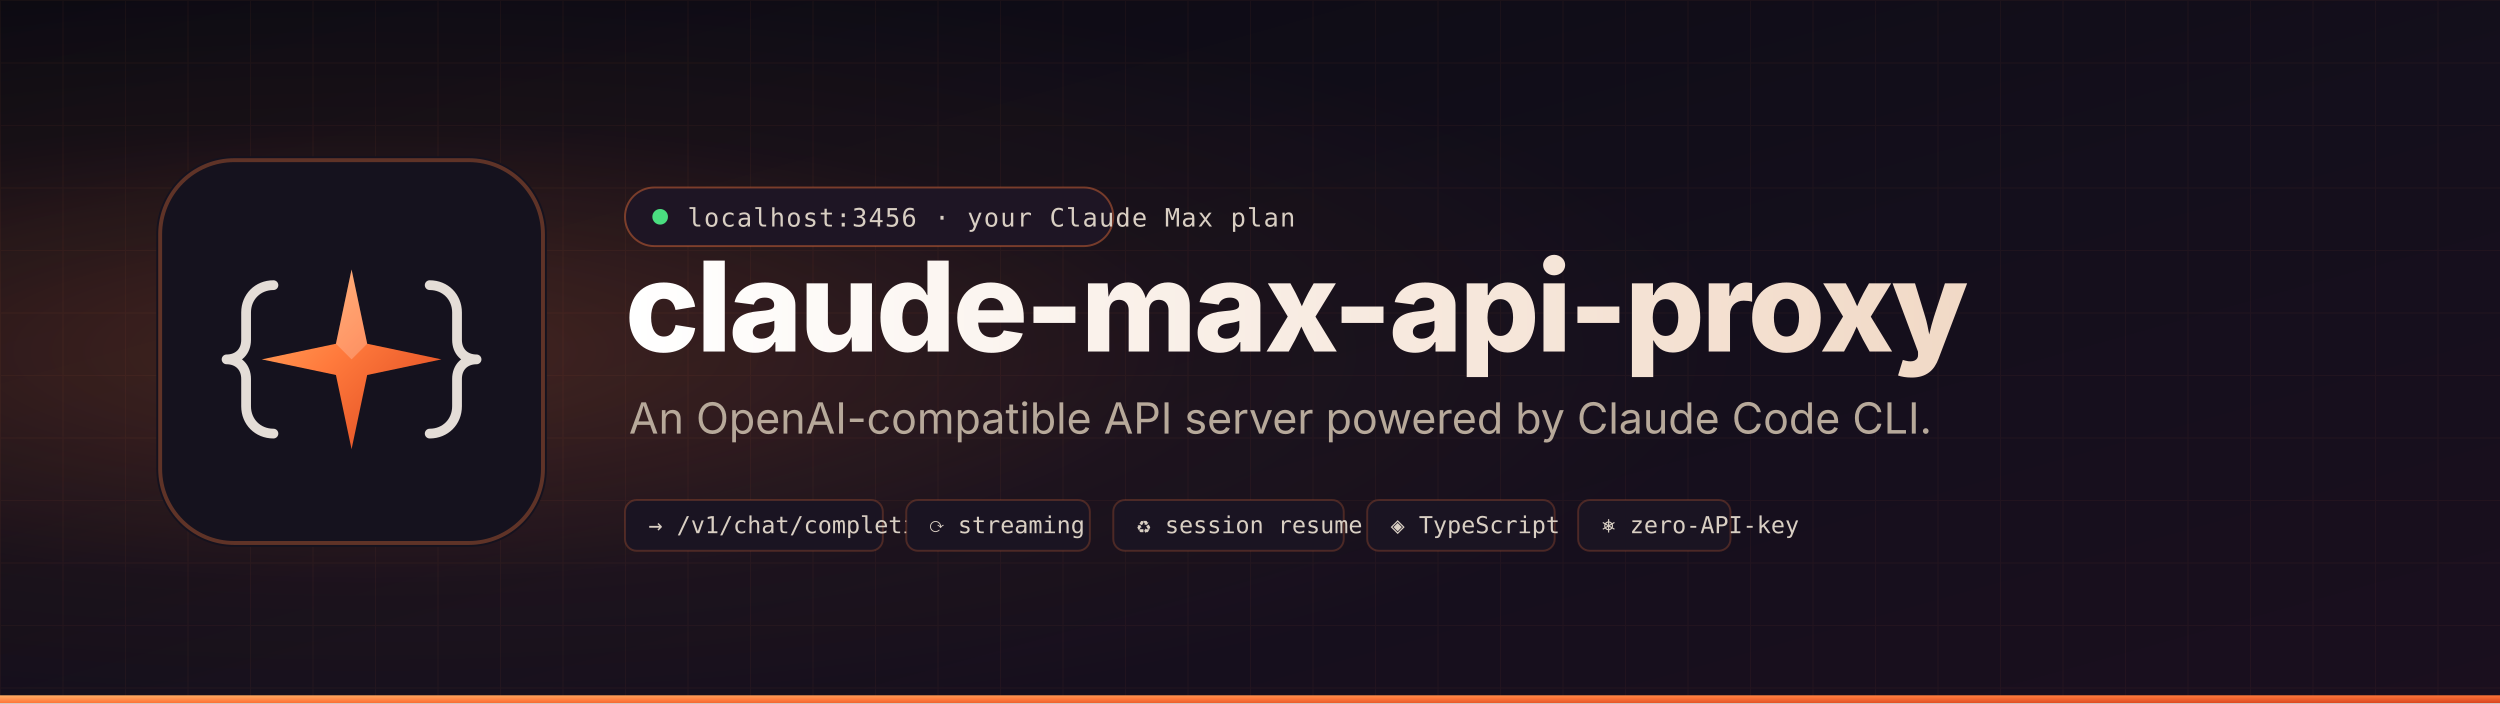
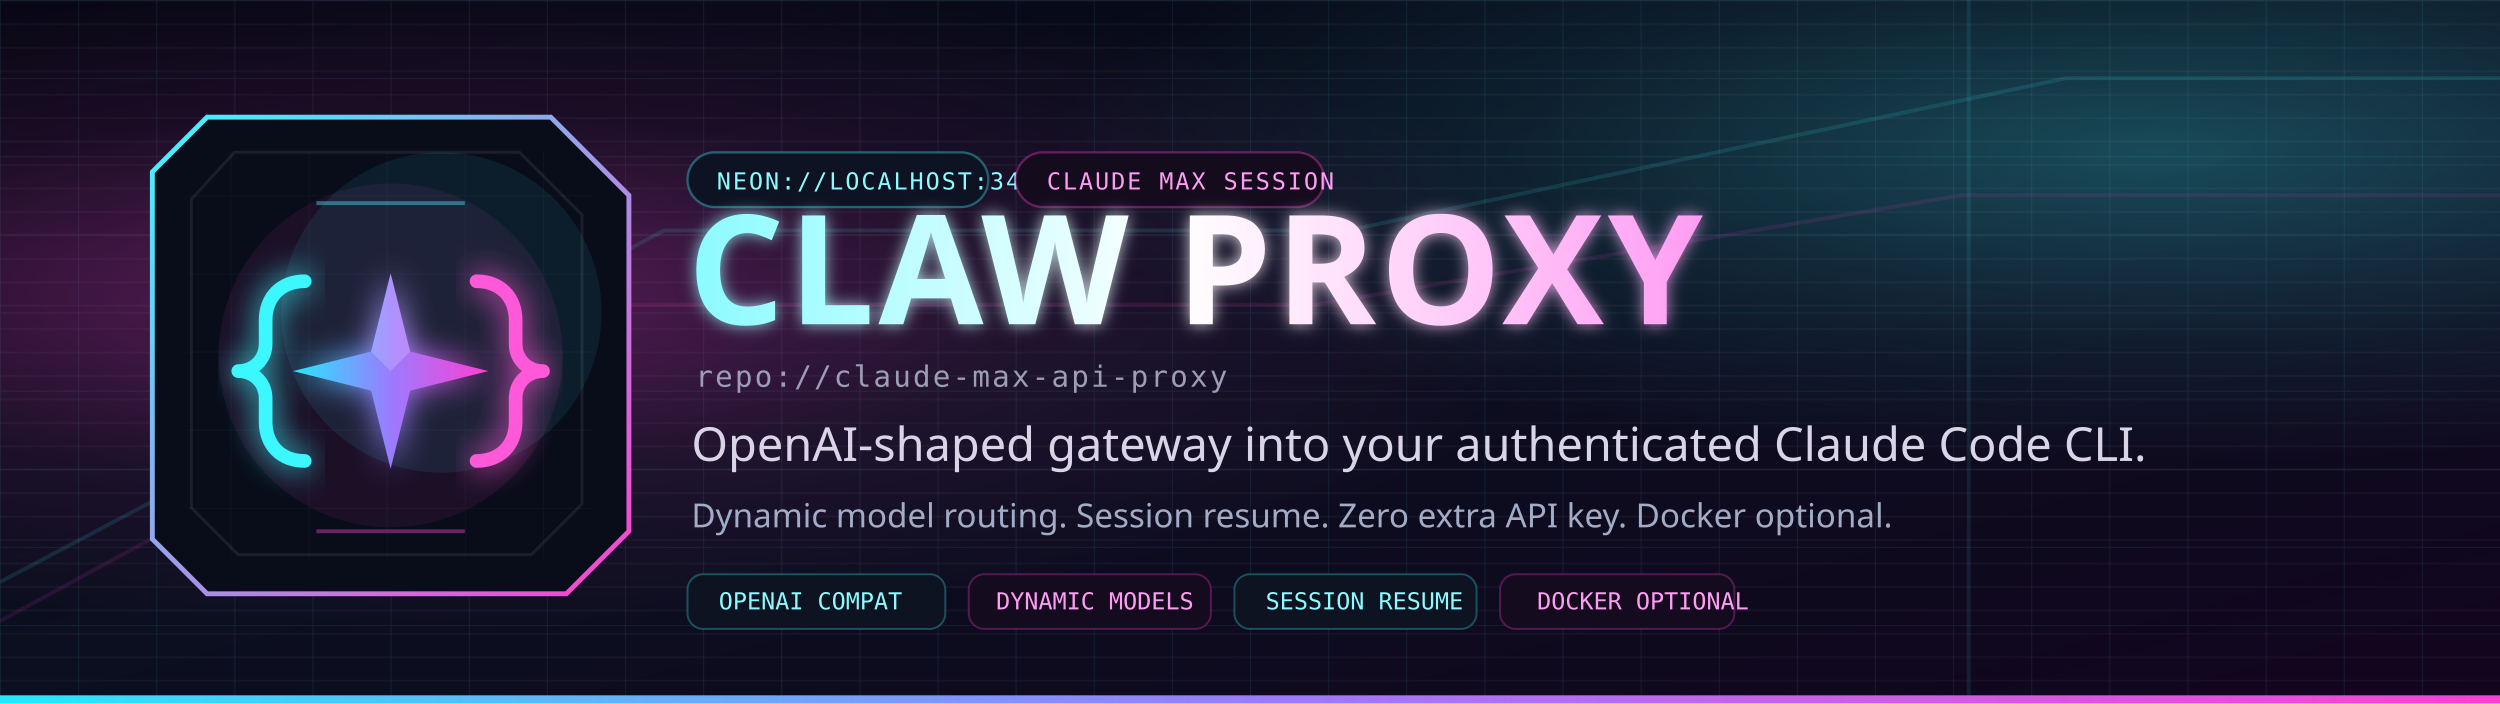
- <svg xmlns="http://www.w3.org/2000/svg" width="1280" height="360" viewBox="0 0 1280 360" role="img" aria-label="claude-max-api-proxy banner">
+ <svg xmlns="http://www.w3.org/2000/svg" width="1280" height="360" viewBox="0 0 1280 360" role="img" aria-label="Claw Proxy banner">
  <defs>
-     <linearGradient id="bgd" x1="0%" y1="0%" x2="100%" y2="100%">
-       <stop offset="0%" stop-color="#0b0a12" />
-       <stop offset="55%" stop-color="#140f1c" />
-       <stop offset="100%" stop-color="#1a0f1e" />
+     <linearGradient id="bg" x1="0%" y1="0%" x2="100%" y2="100%">
+       <stop offset="0%" stop-color="#040612" />
+       <stop offset="48%" stop-color="#0b0f1f" />
+       <stop offset="100%" stop-color="#12051e" />
    </linearGradient>
-     <radialGradient id="warmd" cx="15%" cy="50%" r="55%">
-       <stop offset="0%" stop-color="#ff7a3c" stop-opacity="0.22" />
-       <stop offset="60%" stop-color="#ff7a3c" stop-opacity="0.04" />
-       <stop offset="100%" stop-color="#ff7a3c" stop-opacity="0" />
+     <radialGradient id="pinkGlow" cx="16%" cy="42%" r="48%">
+       <stop offset="0%" stop-color="#ff3fd1" stop-opacity="0.34" />
+       <stop offset="55%" stop-color="#ff3fd1" stop-opacity="0.08" />
+       <stop offset="100%" stop-color="#ff3fd1" stop-opacity="0" />
    </radialGradient>
-     <linearGradient id="sparkd" x1="0%" y1="0%" x2="100%" y2="100%">
-       <stop offset="0%" stop-color="#ffb066" />
-       <stop offset="45%" stop-color="#ff7a3c" />
-       <stop offset="100%" stop-color="#d9421d" />
+     <radialGradient id="cyanGlow" cx="86%" cy="22%" r="44%">
+       <stop offset="0%" stop-color="#3df7ff" stop-opacity="0.26" />
+       <stop offset="58%" stop-color="#3df7ff" stop-opacity="0.08" />
+       <stop offset="100%" stop-color="#3df7ff" stop-opacity="0" />
+     </radialGradient>
+     <linearGradient id="frame" x1="0%" y1="0%" x2="100%" y2="100%">
+       <stop offset="0%" stop-color="#3df7ff" />
+       <stop offset="100%" stop-color="#ff3fd1" />
    </linearGradient>
-     <linearGradient id="titled" x1="0%" y1="0%" x2="100%" y2="0%">
-       <stop offset="0%" stop-color="#ffffff" />
-       <stop offset="100%" stop-color="#f1d9c6" />
+     <linearGradient id="title" x1="0%" y1="0%" x2="100%" y2="0%">
+       <stop offset="0%" stop-color="#8cfbff" />
+       <stop offset="48%" stop-color="#ffffff" />
+       <stop offset="100%" stop-color="#ff9df3" />
    </linearGradient>
-     <pattern id="gridd" x="0" y="0" width="32" height="32" patternUnits="userSpaceOnUse">
-       <path d="M 32 0 L 0 0 0 32" fill="none" stroke="#ff7a3c" stroke-opacity="0.05" stroke-width="1" />
+     <linearGradient id="accent" x1="0%" y1="0%" x2="100%" y2="0%">
+       <stop offset="0%" stop-color="#26e8ff" />
+       <stop offset="50%" stop-color="#9a7bff" />
+       <stop offset="100%" stop-color="#ff3fd1" />
+     </linearGradient>
+     <pattern id="grid" x="0" y="0" width="40" height="40" patternUnits="userSpaceOnUse">
+       <path d="M 40 0 L 0 0 0 40" fill="none" stroke="#6de6ff" stroke-opacity="0.08" stroke-width="1" />
    </pattern>
+     <pattern id="scan" x="0" y="0" width="12" height="12" patternUnits="userSpaceOnUse">
+       <rect x="0" y="0" width="12" height="1" fill="#ffffff" fill-opacity="0.035" />
+     </pattern>
+     <filter id="softGlow" x="-30%" y="-30%" width="160%" height="160%">
+       <feGaussianBlur stdDeviation="8" result="blur" />
+       <feMerge>
+         <feMergeNode in="blur" />
+         <feMergeNode in="SourceGraphic" />
+       </feMerge>
+     </filter>
+     <filter id="textGlow" x="-20%" y="-20%" width="140%" height="140%">
+       <feGaussianBlur stdDeviation="4" result="blur" />
+       <feColorMatrix in="blur" type="matrix" values="1 0 0 0 0  0 1 0 0 0  0 0 1 0 0  0 0 0 0.8 0" />
+       <feMerge>
+         <feMergeNode />
+         <feMergeNode in="SourceGraphic" />
+       </feMerge>
+     </filter>
  </defs>
-   <rect x="0" y="0" width="1280" height="360" fill="url(#bgd)" />
-   <rect x="0" y="0" width="1280" height="360" fill="url(#gridd)" />
-   <rect x="0" y="0" width="1280" height="360" fill="url(#warmd)" />
-   <rect x="0" y="356" width="1280" height="4" fill="url(#sparkd)" />
-   <g transform="translate(80 80)">
-     <rect x="0" y="0" width="200" height="200" rx="40" fill="#15121e" />
-     <rect x="2" y="2" width="196" height="196" rx="38" fill="none" stroke="#ff7a3c" stroke-opacity="0.32" stroke-width="2" />
-     <path d="M60 66              C52 66 46 72 46 80              L46 94              C46 100 42 104 36 104              C42 104 46 108 46 114              L46 128              C46 136 52 142 60 142" fill="none" stroke="#f5efe7" stroke-opacity="0.92" stroke-width="5" stroke-linecap="round" stroke-linejoin="round" />
-     <path d="M140 66              C148 66 154 72 154 80              L154 94              C154 100 158 104 164 104              C158 104 154 108 154 114              L154 128              C154 136 148 142 140 142" fill="none" stroke="#f5efe7" stroke-opacity="0.92" stroke-width="5" stroke-linecap="round" stroke-linejoin="round" />
-     <g transform="translate(100 104)">
-       <path d="M0,-46 L8,-8 L46,0 L8,8 L0,46 L-8,8 L-46,0 L-8,-8 Z" fill="url(#sparkd)" />
-       <path d="M0,-46 L8,-8 L0,0 L-8,-8 Z" fill="#ffffff" fill-opacity="0.22" />
+   <rect width="1280" height="360" fill="url(#bg)" />
+   <rect width="1280" height="360" fill="url(#grid)" />
+   <rect width="1280" height="360" fill="url(#scan)" />
+   <rect width="1280" height="360" fill="url(#pinkGlow)" />
+   <rect width="1280" height="360" fill="url(#cyanGlow)" />
+   <path d="M0 298 L340 118 L690 118 L1058 40 L1280 40" stroke="#3df7ff" stroke-opacity="0.12" stroke-width="2" fill="none" />
+   <path d="M0 318 L298 156 L674 156 L1004 100 L1280 100" stroke="#ff3fd1" stroke-opacity="0.11" stroke-width="2" fill="none" />
+   <path d="M1008 0 L1008 360" stroke="#3df7ff" stroke-opacity="0.1" stroke-width="2" />
+   <g transform="translate(78 60)">
+     <path d="M28 0 H204 L244 40 V212 L212 244 H28 L0 216 V28 Z" fill="#090c19" stroke="url(#frame)" stroke-width="2.5" />
+     <path d="M42 18 H188 L220 50 V198 L194 224 H44 L20 200 V42 Z" fill="none" stroke="#ffffff" stroke-opacity="0.08" stroke-width="1.5" />
+     <rect x="18" y="18" width="208" height="208" fill="url(#grid)" opacity="0.45" />
+     <circle cx="122" cy="122" r="88" fill="#ff3fd1" fill-opacity="0.08" />
+     <circle cx="148" cy="100" r="82" fill="#3df7ff" fill-opacity="0.08" />
+     <path d="M78 84              C66 84 58 92 58 104              L58 116              C58 124 52 130 44 130              C52 130 58 136 58 144              L58 156              C58 168 66 176 78 176" fill="none" stroke="#3df7ff" stroke-width="7" stroke-linecap="round" stroke-linejoin="round" filter="url(#softGlow)" />
+     <path d="M166 84              C178 84 186 92 186 104              L186 116              C186 124 192 130 200 130              C192 130 186 136 186 144              L186 156              C186 168 178 176 166 176" fill="none" stroke="#ff58d8" stroke-width="7" stroke-linecap="round" stroke-linejoin="round" filter="url(#softGlow)" />
+     <g transform="translate(122 130)" filter="url(#softGlow)">
+       <path d="M0,-50 L10,-10 L50,0 L10,10 L0,50 L-10,10 L-50,0 L-10,-10 Z" fill="url(#accent)" />
+       <path d="M0,-50 L10,-10 L0,0 L-10,-10 Z" fill="#ffffff" fill-opacity="0.18" />
    </g>
+     <path d="M84 44 L160 44" stroke="#3df7ff" stroke-opacity="0.4" stroke-width="2" />
+     <path d="M84 212 L160 212" stroke="#ff3fd1" stroke-opacity="0.4" stroke-width="2" />
  </g>
-   <g transform="translate(320 0)">
-     <g transform="translate(0 96)">
-       <rect x="0" y="0" width="250" height="30" rx="15" fill="#1e1524" stroke="#ff7a3c" stroke-opacity="0.4" stroke-width="1" />
-       <circle cx="18" cy="15" r="4" fill="#4ade80" />
-       <text x="32" y="20" font-family="ui-monospace, 'SF Mono', 'Menlo', 'Monaco', 'Cascadia Mono', monospace" font-size="13" fill="#d9cfc3" letter-spacing="0.6">
-         localhost:3456 · your Claude Max plan
-       </text>
+   <g transform="translate(352 0)">
+     <g transform="translate(0 78)">
+       <rect x="0" y="0" width="154" height="28" rx="14" fill="#0e1323" stroke="#3df7ff" stroke-opacity="0.34" stroke-width="1.2" />
+       <text x="15" y="19" font-family="ui-monospace, Menlo, Monaco, monospace" font-size="12" fill="#8cfbff" letter-spacing="1">NEON://LOCALHOST:3456</text>
    </g>
-     <text x="0" y="180" font-family="ui-sans-serif, -apple-system, 'SF Pro Display', 'Inter', 'Segoe UI', sans-serif" font-size="64" font-weight="800" fill="url(#titled)" letter-spacing="-1.5">
-       claude-max-api-proxy
-     </text>
-     <text x="2" y="222" font-family="ui-sans-serif, -apple-system, 'SF Pro Display', 'Inter', 'Segoe UI', sans-serif" font-size="22" font-weight="400" fill="#b7a99a">
-       An OpenAI-compatible API server powered by Claude Code CLI.
-     </text>
-     <g transform="translate(0 256)" font-family="ui-monospace, 'SF Mono', 'Menlo', monospace" font-size="12" fill="#d9cfc3">
+     <g transform="translate(168 78)">
+       <rect x="0" y="0" width="158" height="28" rx="14" fill="#140b1d" stroke="#ff3fd1" stroke-opacity="0.34" stroke-width="1.2" />
+       <text x="16" y="19" font-family="ui-monospace, Menlo, Monaco, monospace" font-size="12" fill="#ff9df3" letter-spacing="1">CLAUDE MAX SESSION</text>
+     </g>
+     <text x="0" y="166" font-family="ui-sans-serif, 'Segoe UI', sans-serif" font-size="78" font-weight="800" letter-spacing="2" fill="url(#title)" filter="url(#textGlow)">CLAW PROXY</text>
+     <text x="4" y="198" font-family="ui-monospace, Menlo, Monaco, monospace" font-size="15" fill="#9e9db7" letter-spacing="1.1">repo://claude-max-api-proxy</text>
+     <text x="2" y="236" font-family="ui-sans-serif, 'Segoe UI', sans-serif" font-size="24" fill="#d9d5e7">OpenAI-shaped gateway into your authenticated Claude Code CLI.</text>
+     <text x="2" y="270" font-family="ui-sans-serif, 'Segoe UI', sans-serif" font-size="17" fill="#a2acc6">Dynamic model routing. Session resume. Zero extra API key. Docker optional.</text>
+     <g transform="translate(0 294)" font-family="ui-monospace, Menlo, Monaco, monospace" font-size="12">
      <g>
-         <rect x="0" y="0" width="132" height="26" rx="6" fill="#1a1422" stroke="#ff7a3c" stroke-opacity="0.22" stroke-width="1" />
-         <text x="12" y="17">→ /v1/chat/completions</text>
+         <rect x="0" y="0" width="132" height="28" rx="8" fill="#0d1320" stroke="#3df7ff" stroke-opacity="0.28" stroke-width="1" />
+         <text x="16" y="18" fill="#8cfbff">OPENAI COMPAT</text>
      </g>
      <g transform="translate(144 0)">
-         <rect x="0" y="0" width="94" height="26" rx="6" fill="#1a1422" stroke="#ff7a3c" stroke-opacity="0.22" stroke-width="1" />
-         <text x="12" y="17">⟳ streaming</text>
+         <rect x="0" y="0" width="124" height="28" rx="8" fill="#150b1f" stroke="#ff3fd1" stroke-opacity="0.28" stroke-width="1" />
+         <text x="14" y="18" fill="#ff9df3">DYNAMIC MODELS</text>
      </g>
-       <g transform="translate(250 0)">
-         <rect x="0" y="0" width="118" height="26" rx="6" fill="#1a1422" stroke="#ff7a3c" stroke-opacity="0.22" stroke-width="1" />
-         <text x="12" y="17">♻ session resume</text>
+       <g transform="translate(280 0)">
+         <rect x="0" y="0" width="124" height="28" rx="8" fill="#0d1320" stroke="#3df7ff" stroke-opacity="0.28" stroke-width="1" />
+         <text x="16" y="18" fill="#8cfbff">SESSION RESUME</text>
      </g>
-       <g transform="translate(380 0)">
-         <rect x="0" y="0" width="96" height="26" rx="6" fill="#1a1422" stroke="#ff7a3c" stroke-opacity="0.22" stroke-width="1" />
-         <text x="12" y="17">◈ TypeScript</text>
-       </g>
-       <g transform="translate(488 0)">
-         <rect x="0" y="0" width="78" height="26" rx="6" fill="#1a1422" stroke="#ff7a3c" stroke-opacity="0.22" stroke-width="1" />
-         <text x="12" y="17">⎈ zero-API-key</text>
+       <g transform="translate(416 0)">
+         <rect x="0" y="0" width="120" height="28" rx="8" fill="#150b1f" stroke="#ff3fd1" stroke-opacity="0.28" stroke-width="1" />
+         <text x="19" y="18" fill="#ff9df3">DOCKER OPTIONAL</text>
      </g>
    </g>
  </g>
+   <rect x="0" y="356" width="1280" height="4" fill="url(#accent)" />
</svg>
